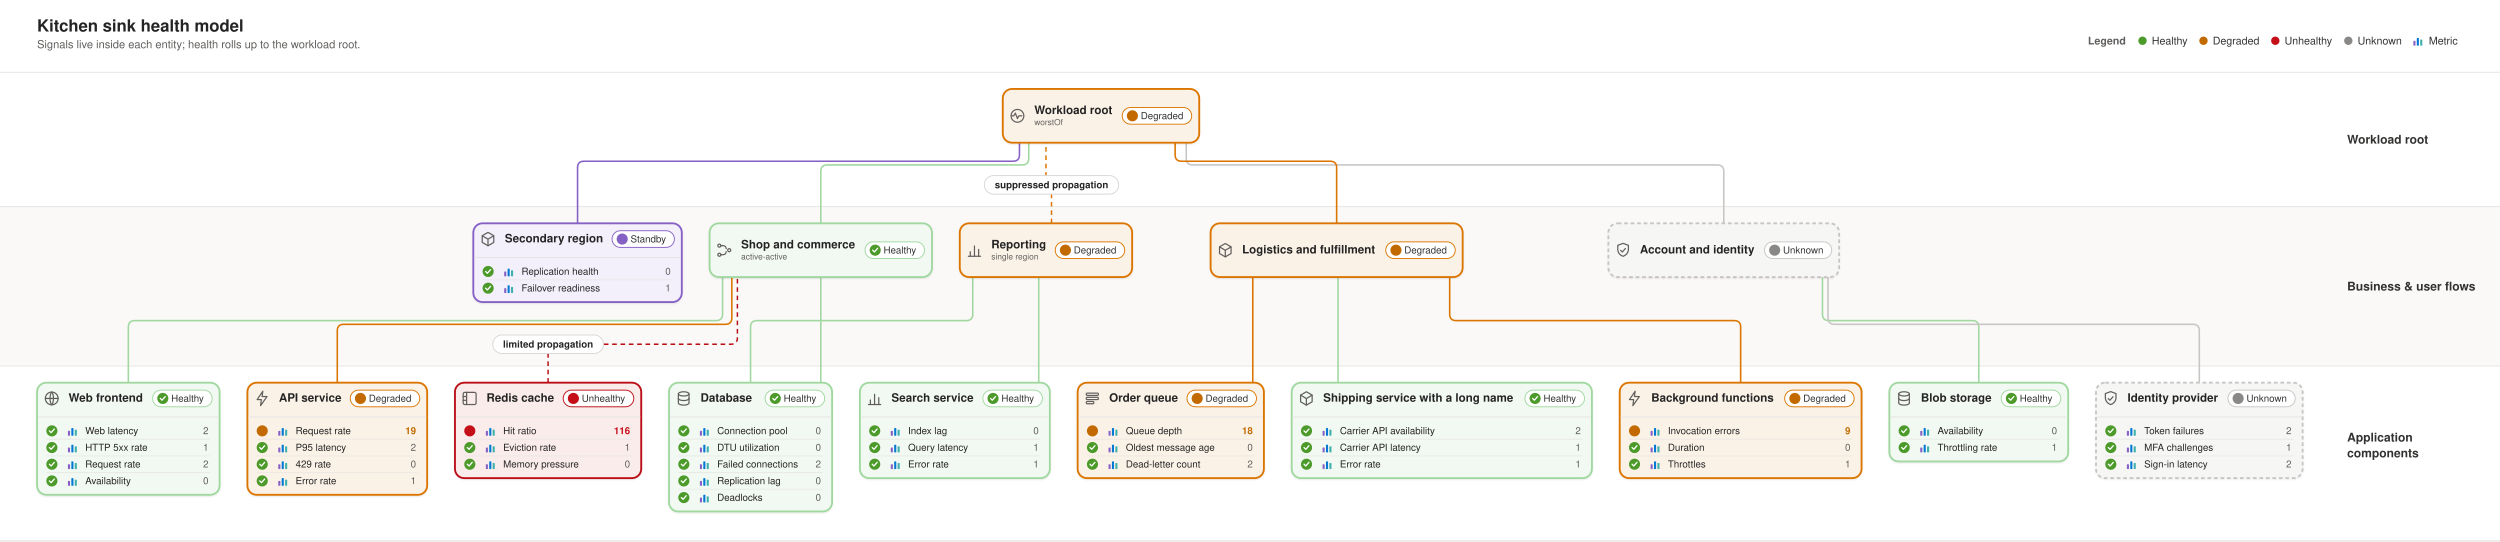
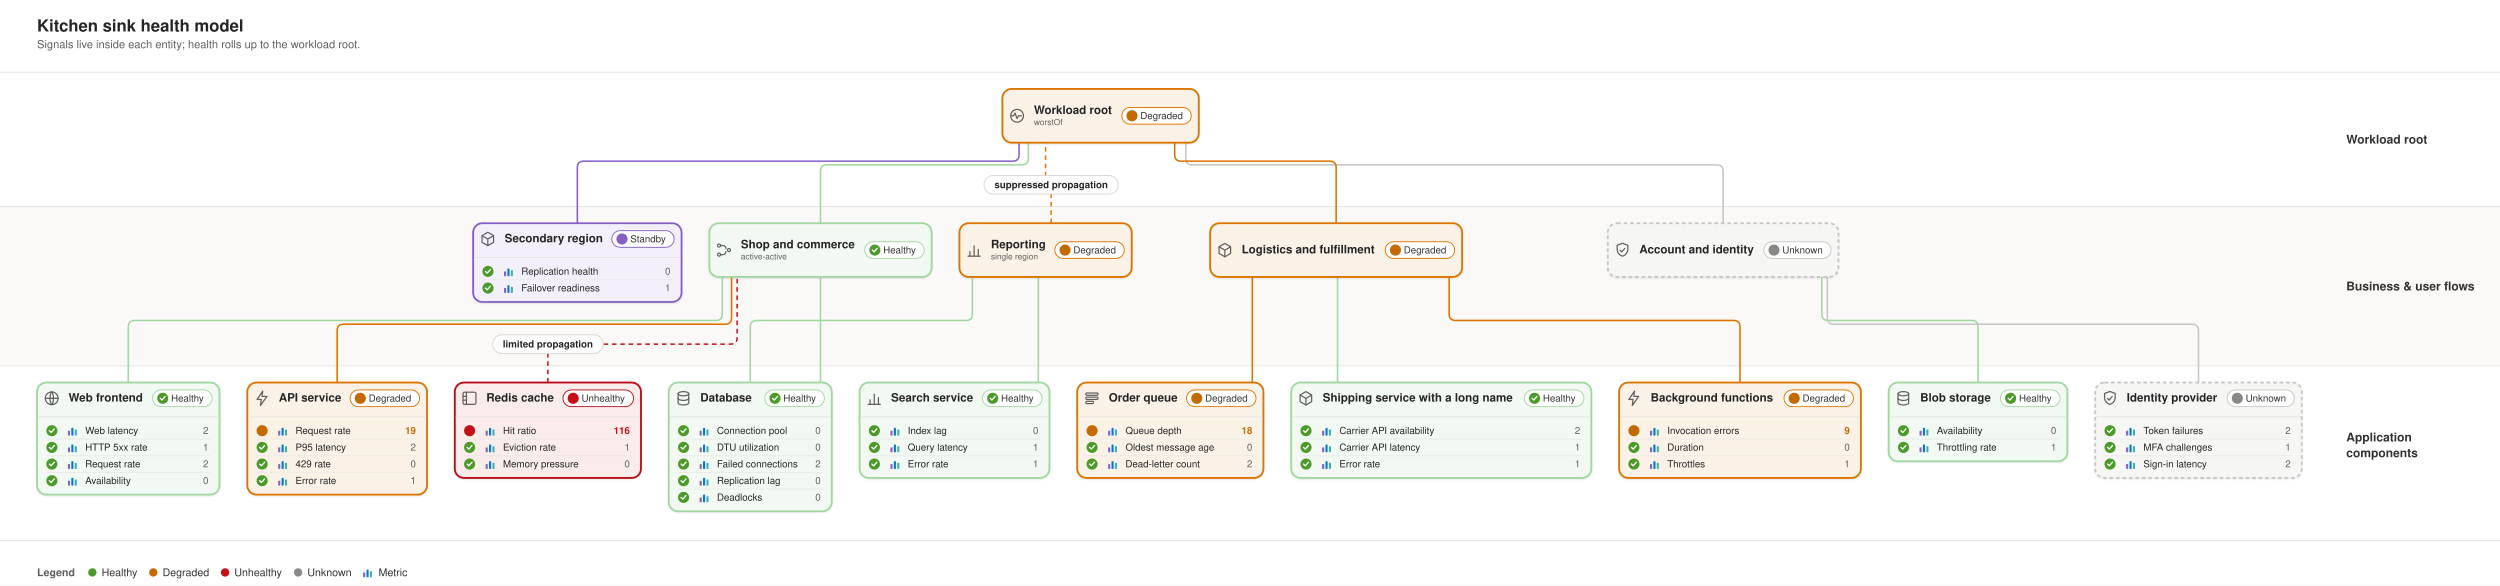
- <svg xmlns="http://www.w3.org/2000/svg" width="2698" height="584" viewBox="0 0 2698 584" font-family="Segoe UI, -apple-system, BlinkMacSystemFont, Helvetica, Arial, sans-serif">
+ <svg xmlns="http://www.w3.org/2000/svg" width="2699" height="632" viewBox="0 0 2699 632" font-family="Segoe UI, -apple-system, BlinkMacSystemFont, Helvetica, Arial, sans-serif">
  <defs>
    <filter id="cs" x="-20%" y="-20%" width="140%" height="140%">
      <feDropShadow dx="0" dy="1" stdDeviation="1.3" flood-color="#000" flood-opacity="0.1" />
    </filter>
  </defs>
-   <rect width="2698" height="584" fill="#ffffff" />
-   <rect x="0" y="78.0" width="2698" height="145.0" fill="#ffffff" />
-   <line x1="0" y1="78.0" x2="2698" y2="78.0" stroke="#e6e4e2" />
+   <rect width="2699" height="632" fill="#ffffff" />
+   <rect x="0" y="78.0" width="2699" height="145.0" fill="#ffffff" />
+   <line x1="0" y1="78.0" x2="2699" y2="78.0" stroke="#e6e4e2" />
  <text x="2533.0" y="155.0" font-size="13" font-weight="700" fill="#323130">Workload root</text>
-   <rect x="0" y="223.0" width="2698" height="172.0" fill="#faf9f8" />
-   <line x1="0" y1="223.0" x2="2698" y2="223.0" stroke="#e6e4e2" />
+   <rect x="0" y="223.0" width="2699" height="172.0" fill="#faf9f8" />
+   <line x1="0" y1="223.0" x2="2699" y2="223.0" stroke="#e6e4e2" />
  <text x="2533.0" y="313.5" font-size="13" font-weight="700" fill="#323130">Business &amp; user flows</text>
-   <rect x="0" y="395.0" width="2698" height="171.0" fill="#ffffff" />
-   <line x1="0" y1="395.0" x2="2698" y2="395.0" stroke="#e6e4e2" />
+   <rect x="0" y="395.0" width="2699" height="171.0" fill="#ffffff" />
+   <line x1="0" y1="395.0" x2="2699" y2="395.0" stroke="#e6e4e2" />
  <text x="2533.0" y="476.5" font-size="13" font-weight="700" fill="#323130">Application</text>
  <text x="2533.0" y="493.5" font-size="13" font-weight="700" fill="#323130">components</text>
-   <line x1="0" y1="583.5" x2="2698" y2="583.5" stroke="#e6e4e2" />
+   <line x1="0" y1="583.5" x2="2699" y2="583.5" stroke="#e6e4e2" />
  <text x="40" y="34" font-size="18" font-weight="700" fill="#242424">Kitchen sink health model</text>
  <text x="40" y="52" font-size="12" fill="#605e5c">Signals live inside each entity; health rolls up to the workload root.</text>
-   <text x="2294.2" y="48" font-size="11.5" font-weight="600" fill="#605e5c" text-anchor="end">Legend</text>
-   <circle cx="2312.2" cy="44" r="4.5" fill="#4c9a2a" />
-   <text x="2322.2" y="48" font-size="11.5" fill="#323130">Healthy</text>
-   <circle cx="2378.0" cy="44" r="4.5" fill="#c26a00" />
-   <text x="2388.0" y="48" font-size="11.5" fill="#323130">Degraded</text>
-   <circle cx="2455.5" cy="44" r="4.5" fill="#c50f18" />
-   <text x="2465.5" y="48" font-size="11.5" fill="#323130">Unhealthy</text>
-   <circle cx="2534.3" cy="44" r="4.5" fill="#8a8886" />
-   <text x="2544.3" y="48" font-size="11.5" fill="#323130">Unknown</text>
-   <g transform="translate(2603.2,37.0) scale(0.875)">
+   <text x="40.0" y="622.0" font-size="11.5" font-weight="600" fill="#605e5c">Legend</text>
+   <circle cx="99.7" cy="618.0" r="4.5" fill="#4c9a2a" />
+   <text x="109.7" y="622.0" font-size="11.5" fill="#323130">Healthy</text>
+   <circle cx="165.5" cy="618.0" r="4.5" fill="#c26a00" />
+   <text x="175.5" y="622.0" font-size="11.5" fill="#323130">Degraded</text>
+   <circle cx="243.0" cy="618.0" r="4.5" fill="#c50f18" />
+   <text x="253.0" y="622.0" font-size="11.5" fill="#323130">Unhealthy</text>
+   <circle cx="321.8" cy="618.0" r="4.5" fill="#8a8886" />
+   <text x="331.8" y="622.0" font-size="11.5" fill="#323130">Unknown</text>
+   <g transform="translate(390.7,611.0) scale(0.875)">
    <rect x="1.5" y="8" width="2.6" height="6" rx="0.6" fill="#8661c5" />
    <rect x="5.7" y="4.5" width="2.6" height="9.5" rx="0.6" fill="#0078D4" />
    <rect x="9.9" y="6.5" width="2.6" height="7.5" rx="0.6" fill="#3fb0ac" />
  </g>
-   <text x="2621.2" y="48" font-size="11.5" fill="#323130">Metric</text>
+   <text x="408.7" y="622.0" font-size="11.5" fill="#323130">Metric</text>
  <g transform="translate(40.0,0)">
    <g fill="none" stroke-linecap="butt" stroke-linejoin="round">
      <path d="M98.5 413.0 L98.5 353.0 Q98.5 346.0 105.5 346.0 L732.8 346.0 Q739.8 346.0 739.8 339.0 L739.8 299.0" stroke="#a0d8a0" stroke-width="1.7" />
      <path d="M845.8 413.0 L845.8 299.0" stroke="#a0d8a0" stroke-width="1.7" />
      <path d="M324.0 413.0 L324.0 357.0 Q324.0 350.0 331.0 350.0 L742.8 350.0 Q749.8 350.0 749.8 343.0 L749.8 299.0" stroke="#db7500" stroke-width="1.7" />
      <path d="M770.0 413.0 L770.0 353.0 Q770.0 346.0 777.0 346.0 L1002.8 346.0 Q1009.8 346.0 1009.8 339.0 L1009.8 299.0" stroke="#a0d8a0" stroke-width="1.7" />
      <path d="M1081.0 413.0 L1081.0 299.0" stroke="#a0d8a0" stroke-width="1.7" />
      <path d="M1404.0 413.0 L1404.0 299.0" stroke="#a0d8a0" stroke-width="1.7" />
      <path d="M1312.0 413.0 L1312.0 299.0" stroke="#db7500" stroke-width="1.7" />
      <path d="M1838.5 413.0 L1838.5 353.0 Q1838.5 346.0 1831.5 346.0 L1531.5 346.0 Q1524.5 346.0 1524.5 339.0 L1524.5 299.0" stroke="#db7500" stroke-width="1.7" />
      <path d="M2095.5 413.0 L2095.5 353.0 Q2095.5 346.0 2088.5 346.0 L1933.8 346.0 Q1926.8 346.0 1926.8 339.0 L1926.8 299.0" stroke="#a0d8a0" stroke-width="1.7" />
      <path d="M2333.5 413.0 L2333.5 357.0 Q2333.5 350.0 2326.5 350.0 L1939.8 350.0 Q1932.8 350.0 1932.8 343.0 L1932.8 299.0" stroke="#c8c6c4" stroke-width="1.7" />
      <path d="M845.8 241.0 L845.8 185.0 Q845.8 178.0 852.8 178.0 L1063.2 178.0 Q1070.2 178.0 1070.2 171.0 L1070.2 154.0" stroke="#a0d8a0" stroke-width="1.7" />
      <path d="M583.3 241.0 L583.3 181.0 Q583.3 174.0 590.3 174.0 L1053.2 174.0 Q1060.2 174.0 1060.2 167.0 L1060.2 154.0" stroke="#8661c5" stroke-width="1.7" />
      <path d="M1820.3 241.0 L1820.3 185.0 Q1820.3 178.0 1813.3 178.0 L1247.2 178.0 Q1240.2 178.0 1240.2 171.0 L1240.2 154.0" stroke="#c8c6c4" stroke-width="1.7" />
      <path d="M1402.5 241.0 L1402.5 181.0 Q1402.5 174.0 1395.5 174.0 L1235.2 174.0 Q1228.2 174.0 1228.2 167.0 L1228.2 154.0" stroke="#db7500" stroke-width="1.7" />
      <path d="M551.5 413.0 L551.5 378.5 Q551.5 371.5 558.5 371.5 L748.8 371.5 Q755.8 371.5 755.8 364.5 L755.8 299.0" stroke="#ba0d16" stroke-width="1.6" stroke-dasharray="5 4" />
      <path d="M1094.8 241.0 L1094.8 202.5 Q1094.8 199.5 1091.8 199.5 L1091.8 199.5 Q1088.8 199.5 1088.8 196.5 L1088.8 154.0" stroke="#db7500" stroke-width="1.6" stroke-dasharray="5 4" />
    </g>
    <g stroke="none">
      <rect x="491.8" y="361.5" width="119.4" height="20" rx="10" fill="#ffffff" stroke="#d8d6d4" stroke-width="1" />
      <text x="551.5" y="375.1" font-size="10.5" font-weight="600" fill="#242424" text-anchor="middle">limited propagation</text>
    </g>
    <g stroke="none">
      <rect x="1022.3" y="189.5" width="145.0" height="20" rx="10" fill="#ffffff" stroke="#d8d6d4" stroke-width="1" />
      <text x="1094.8" y="203.1" font-size="10.5" font-weight="600" fill="#242424" text-anchor="middle">suppressed propagation</text>
    </g>
    <g filter="url(#cs)">
      <rect x="0.0" y="413.0" width="197" height="121" rx="10" fill="#f2f8f2" stroke="#a0d8a0" stroke-width="2" />
    </g>
    <g transform="translate(6.0,420.16) scale(0.82)">
      <circle cx="12" cy="12" r="8.4" fill="none" stroke="#605e5c" stroke-width="1.6" stroke-linecap="round" stroke-linejoin="round" />
      <path d="M3.6 12h16.8M12 3.6c3 3 3 13.8 0 16.8M12 3.6c-3 3-3 13.8 0 16.8" fill="none" stroke="#605e5c" stroke-width="1.6" stroke-linecap="round" stroke-linejoin="round" />
    </g>
    <text x="34.0" y="433.5" font-size="12.5" font-weight="600" fill="#242424">Web frontend</text>
    <rect x="124.7" y="421.00" width="64.3" height="18" rx="9" fill="#ffffff" stroke="#a0d8a0" stroke-width="1" />
    <circle cx="135.7" cy="430.0" r="6" fill="#4c9a2a" />
    <path d="M133.0 430.0 l1.9 1.9 l3.4 -3.9" fill="none" stroke="#ffffff" stroke-width="1.4" stroke-linecap="round" stroke-linejoin="round" />
    <text x="144.7" y="433.57" font-size="10.5" fill="#323130">Healthy</text>
    <line x1="1.0" y1="450.0" x2="196.0" y2="450.0" stroke="#e6e4e2" />
    <circle cx="16.0" cy="465.0" r="6" fill="#4c9a2a" />
    <path d="M13.3 465.0 l1.9 1.9 l3.4 -3.9" fill="none" stroke="#ffffff" stroke-width="1.4" stroke-linecap="round" stroke-linejoin="round" />
    <g transform="translate(32.0,458.0) scale(0.875)">
      <rect x="1.5" y="8" width="2.6" height="6" rx="0.6" fill="#8661c5" />
      <rect x="5.7" y="4.5" width="2.6" height="9.5" rx="0.6" fill="#0078D4" />
      <rect x="9.9" y="6.5" width="2.6" height="7.5" rx="0.6" fill="#3fb0ac" />
    </g>
    <text x="52.0" y="468.5" font-size="10.5" fill="#242424">Web latency</text>
    <text x="185.0" y="468.5" font-size="10.5" font-weight="400" fill="#605e5c" text-anchor="end">2</text>
    <line x1="10.0" y1="474.0" x2="187.0" y2="474.0" stroke="#e6e4e2" stroke-opacity="0.7" />
    <circle cx="16.0" cy="483.0" r="6" fill="#4c9a2a" />
    <path d="M13.3 483.0 l1.9 1.9 l3.4 -3.9" fill="none" stroke="#ffffff" stroke-width="1.4" stroke-linecap="round" stroke-linejoin="round" />
    <g transform="translate(32.0,476.0) scale(0.875)">
      <rect x="1.5" y="8" width="2.6" height="6" rx="0.6" fill="#8661c5" />
      <rect x="5.7" y="4.5" width="2.6" height="9.5" rx="0.6" fill="#0078D4" />
      <rect x="9.9" y="6.5" width="2.6" height="7.5" rx="0.6" fill="#3fb0ac" />
    </g>
    <text x="52.0" y="486.5" font-size="10.5" fill="#242424">HTTP 5xx rate</text>
    <text x="185.0" y="486.5" font-size="10.5" font-weight="400" fill="#605e5c" text-anchor="end">1</text>
    <line x1="10.0" y1="492.0" x2="187.0" y2="492.0" stroke="#e6e4e2" stroke-opacity="0.7" />
    <circle cx="16.0" cy="501.0" r="6" fill="#4c9a2a" />
    <path d="M13.3 501.0 l1.9 1.9 l3.4 -3.9" fill="none" stroke="#ffffff" stroke-width="1.4" stroke-linecap="round" stroke-linejoin="round" />
    <g transform="translate(32.0,494.0) scale(0.875)">
      <rect x="1.5" y="8" width="2.6" height="6" rx="0.6" fill="#8661c5" />
      <rect x="5.7" y="4.5" width="2.6" height="9.5" rx="0.6" fill="#0078D4" />
      <rect x="9.9" y="6.5" width="2.6" height="7.5" rx="0.6" fill="#3fb0ac" />
    </g>
    <text x="52.0" y="504.5" font-size="10.5" fill="#242424">Request rate</text>
    <text x="185.0" y="504.5" font-size="10.5" font-weight="400" fill="#605e5c" text-anchor="end">2</text>
    <line x1="10.0" y1="510.0" x2="187.0" y2="510.0" stroke="#e6e4e2" stroke-opacity="0.7" />
    <circle cx="16.0" cy="519.0" r="6" fill="#4c9a2a" />
    <path d="M13.3 519.0 l1.9 1.9 l3.4 -3.9" fill="none" stroke="#ffffff" stroke-width="1.4" stroke-linecap="round" stroke-linejoin="round" />
    <g transform="translate(32.0,512.0) scale(0.875)">
      <rect x="1.5" y="8" width="2.6" height="6" rx="0.6" fill="#8661c5" />
      <rect x="5.7" y="4.5" width="2.6" height="9.5" rx="0.6" fill="#0078D4" />
      <rect x="9.9" y="6.5" width="2.6" height="7.5" rx="0.6" fill="#3fb0ac" />
    </g>
    <text x="52.0" y="522.5" font-size="10.5" fill="#242424">Availability</text>
    <text x="185.0" y="522.5" font-size="10.5" font-weight="400" fill="#605e5c" text-anchor="end">0</text>
    <g filter="url(#cs)">
      <rect x="227.0" y="413.0" width="194" height="121" rx="10" fill="#fbf2e7" stroke="#db7500" stroke-width="2" />
    </g>
    <g transform="translate(233.0,420.16) scale(0.82)">
      <path d="M13 2.5 5.5 13.5H11l-1 8 8.5-12H12z" fill="none" stroke="#605e5c" stroke-width="1.6" stroke-linecap="round" stroke-linejoin="round" />
    </g>
    <text x="261.0" y="433.5" font-size="12.5" font-weight="600" fill="#242424">API service</text>
    <rect x="338.0" y="421.00" width="75.0" height="18" rx="9" fill="#ffffff" stroke="#db7500" stroke-width="1" />
    <circle cx="349.0" cy="430.0" r="6" fill="#c26a00" />
    <text x="358.0" y="433.57" font-size="10.5" fill="#323130">Degraded</text>
    <line x1="228.0" y1="450.0" x2="420.0" y2="450.0" stroke="#e6e4e2" />
    <circle cx="243.0" cy="465.0" r="6" fill="#c26a00" />
    <g transform="translate(259.0,458.0) scale(0.875)">
      <rect x="1.5" y="8" width="2.6" height="6" rx="0.6" fill="#8661c5" />
      <rect x="5.7" y="4.5" width="2.6" height="9.5" rx="0.6" fill="#0078D4" />
      <rect x="9.9" y="6.5" width="2.6" height="7.5" rx="0.6" fill="#3fb0ac" />
    </g>
    <text x="279.0" y="468.5" font-size="10.5" fill="#242424">Request rate</text>
    <text x="409.0" y="468.5" font-size="10.5" font-weight="600" fill="#c26a00" text-anchor="end">19</text>
    <line x1="237.0" y1="474.0" x2="411.0" y2="474.0" stroke="#e6e4e2" stroke-opacity="0.7" />
    <circle cx="243.0" cy="483.0" r="6" fill="#4c9a2a" />
    <path d="M240.3 483.0 l1.9 1.9 l3.4 -3.9" fill="none" stroke="#ffffff" stroke-width="1.4" stroke-linecap="round" stroke-linejoin="round" />
    <g transform="translate(259.0,476.0) scale(0.875)">
      <rect x="1.5" y="8" width="2.6" height="6" rx="0.6" fill="#8661c5" />
      <rect x="5.7" y="4.5" width="2.6" height="9.5" rx="0.6" fill="#0078D4" />
      <rect x="9.9" y="6.5" width="2.6" height="7.5" rx="0.6" fill="#3fb0ac" />
    </g>
    <text x="279.0" y="486.5" font-size="10.5" fill="#242424">P95 latency</text>
    <text x="409.0" y="486.5" font-size="10.5" font-weight="400" fill="#605e5c" text-anchor="end">2</text>
    <line x1="237.0" y1="492.0" x2="411.0" y2="492.0" stroke="#e6e4e2" stroke-opacity="0.7" />
    <circle cx="243.0" cy="501.0" r="6" fill="#4c9a2a" />
    <path d="M240.3 501.0 l1.9 1.9 l3.4 -3.9" fill="none" stroke="#ffffff" stroke-width="1.4" stroke-linecap="round" stroke-linejoin="round" />
    <g transform="translate(259.0,494.0) scale(0.875)">
      <rect x="1.5" y="8" width="2.6" height="6" rx="0.6" fill="#8661c5" />
      <rect x="5.7" y="4.5" width="2.6" height="9.5" rx="0.6" fill="#0078D4" />
      <rect x="9.9" y="6.5" width="2.6" height="7.5" rx="0.6" fill="#3fb0ac" />
    </g>
    <text x="279.0" y="504.5" font-size="10.5" fill="#242424">429 rate</text>
    <text x="409.0" y="504.5" font-size="10.5" font-weight="400" fill="#605e5c" text-anchor="end">0</text>
    <line x1="237.0" y1="510.0" x2="411.0" y2="510.0" stroke="#e6e4e2" stroke-opacity="0.7" />
    <circle cx="243.0" cy="519.0" r="6" fill="#4c9a2a" />
    <path d="M240.3 519.0 l1.9 1.9 l3.4 -3.9" fill="none" stroke="#ffffff" stroke-width="1.4" stroke-linecap="round" stroke-linejoin="round" />
    <g transform="translate(259.0,512.0) scale(0.875)">
      <rect x="1.5" y="8" width="2.6" height="6" rx="0.6" fill="#8661c5" />
      <rect x="5.7" y="4.5" width="2.6" height="9.5" rx="0.6" fill="#0078D4" />
      <rect x="9.9" y="6.5" width="2.6" height="7.5" rx="0.6" fill="#3fb0ac" />
    </g>
    <text x="279.0" y="522.5" font-size="10.5" fill="#242424">Error rate</text>
    <text x="409.0" y="522.5" font-size="10.5" font-weight="400" fill="#605e5c" text-anchor="end">1</text>
    <g filter="url(#cs)">
      <rect x="682.0" y="413.0" width="176" height="139" rx="10" fill="#f2f8f2" stroke="#a0d8a0" stroke-width="2" />
    </g>
    <g transform="translate(688.0,420.16) scale(0.82)">
      <ellipse cx="12" cy="6" rx="7" ry="2.8" fill="none" stroke="#605e5c" stroke-width="1.6" stroke-linecap="round" stroke-linejoin="round" />
      <path d="M5 6v12c0 1.55 3.13 2.8 7 2.8s7-1.25 7-2.8V6" fill="none" stroke="#605e5c" stroke-width="1.6" stroke-linecap="round" stroke-linejoin="round" />
      <path d="M5 12c0 1.55 3.13 2.8 7 2.8s7-1.25 7-2.8" fill="none" stroke="#605e5c" stroke-width="1.6" stroke-linecap="round" stroke-linejoin="round" />
    </g>
    <text x="716.0" y="433.5" font-size="12.5" font-weight="600" fill="#242424">Database</text>
    <rect x="785.7" y="421.00" width="64.3" height="18" rx="9" fill="#ffffff" stroke="#a0d8a0" stroke-width="1" />
    <circle cx="796.7" cy="430.0" r="6" fill="#4c9a2a" />
    <path d="M794.0 430.0 l1.9 1.9 l3.4 -3.9" fill="none" stroke="#ffffff" stroke-width="1.4" stroke-linecap="round" stroke-linejoin="round" />
    <text x="805.7" y="433.57" font-size="10.5" fill="#323130">Healthy</text>
    <line x1="683.0" y1="450.0" x2="857.0" y2="450.0" stroke="#e6e4e2" />
    <circle cx="698.0" cy="465.0" r="6" fill="#4c9a2a" />
    <path d="M695.3 465.0 l1.9 1.9 l3.4 -3.9" fill="none" stroke="#ffffff" stroke-width="1.4" stroke-linecap="round" stroke-linejoin="round" />
    <g transform="translate(714.0,458.0) scale(0.875)">
      <rect x="1.5" y="8" width="2.6" height="6" rx="0.6" fill="#8661c5" />
      <rect x="5.7" y="4.5" width="2.6" height="9.5" rx="0.6" fill="#0078D4" />
      <rect x="9.9" y="6.5" width="2.6" height="7.5" rx="0.6" fill="#3fb0ac" />
    </g>
    <text x="734.0" y="468.5" font-size="10.5" fill="#242424">Connection pool</text>
    <text x="846.0" y="468.5" font-size="10.5" font-weight="400" fill="#605e5c" text-anchor="end">0</text>
    <line x1="692.0" y1="474.0" x2="848.0" y2="474.0" stroke="#e6e4e2" stroke-opacity="0.7" />
    <circle cx="698.0" cy="483.0" r="6" fill="#4c9a2a" />
    <path d="M695.3 483.0 l1.9 1.9 l3.4 -3.9" fill="none" stroke="#ffffff" stroke-width="1.4" stroke-linecap="round" stroke-linejoin="round" />
    <g transform="translate(714.0,476.0) scale(0.875)">
      <rect x="1.5" y="8" width="2.6" height="6" rx="0.6" fill="#8661c5" />
      <rect x="5.7" y="4.5" width="2.6" height="9.5" rx="0.6" fill="#0078D4" />
      <rect x="9.9" y="6.5" width="2.6" height="7.5" rx="0.6" fill="#3fb0ac" />
    </g>
    <text x="734.0" y="486.5" font-size="10.5" fill="#242424">DTU utilization</text>
    <text x="846.0" y="486.5" font-size="10.5" font-weight="400" fill="#605e5c" text-anchor="end">0</text>
    <line x1="692.0" y1="492.0" x2="848.0" y2="492.0" stroke="#e6e4e2" stroke-opacity="0.7" />
    <circle cx="698.0" cy="501.0" r="6" fill="#4c9a2a" />
    <path d="M695.3 501.0 l1.9 1.9 l3.4 -3.9" fill="none" stroke="#ffffff" stroke-width="1.4" stroke-linecap="round" stroke-linejoin="round" />
    <g transform="translate(714.0,494.0) scale(0.875)">
      <rect x="1.5" y="8" width="2.6" height="6" rx="0.6" fill="#8661c5" />
      <rect x="5.7" y="4.5" width="2.6" height="9.5" rx="0.6" fill="#0078D4" />
      <rect x="9.9" y="6.5" width="2.6" height="7.5" rx="0.6" fill="#3fb0ac" />
    </g>
    <text x="734.0" y="504.5" font-size="10.5" fill="#242424">Failed connections</text>
    <text x="846.0" y="504.5" font-size="10.5" font-weight="400" fill="#605e5c" text-anchor="end">2</text>
    <line x1="692.0" y1="510.0" x2="848.0" y2="510.0" stroke="#e6e4e2" stroke-opacity="0.7" />
    <circle cx="698.0" cy="519.0" r="6" fill="#4c9a2a" />
    <path d="M695.3 519.0 l1.9 1.9 l3.4 -3.9" fill="none" stroke="#ffffff" stroke-width="1.4" stroke-linecap="round" stroke-linejoin="round" />
    <g transform="translate(714.0,512.0) scale(0.875)">
      <rect x="1.5" y="8" width="2.6" height="6" rx="0.6" fill="#8661c5" />
      <rect x="5.7" y="4.5" width="2.6" height="9.5" rx="0.6" fill="#0078D4" />
      <rect x="9.9" y="6.5" width="2.6" height="7.5" rx="0.6" fill="#3fb0ac" />
    </g>
    <text x="734.0" y="522.5" font-size="10.5" fill="#242424">Replication lag</text>
    <text x="846.0" y="522.5" font-size="10.5" font-weight="400" fill="#605e5c" text-anchor="end">0</text>
    <line x1="692.0" y1="528.0" x2="848.0" y2="528.0" stroke="#e6e4e2" stroke-opacity="0.7" />
    <circle cx="698.0" cy="537.0" r="6" fill="#4c9a2a" />
    <path d="M695.3 537.0 l1.9 1.9 l3.4 -3.9" fill="none" stroke="#ffffff" stroke-width="1.4" stroke-linecap="round" stroke-linejoin="round" />
    <g transform="translate(714.0,530.0) scale(0.875)">
      <rect x="1.5" y="8" width="2.6" height="6" rx="0.6" fill="#8661c5" />
      <rect x="5.7" y="4.5" width="2.6" height="9.5" rx="0.6" fill="#0078D4" />
      <rect x="9.9" y="6.5" width="2.6" height="7.5" rx="0.6" fill="#3fb0ac" />
    </g>
    <text x="734.0" y="540.5" font-size="10.5" fill="#242424">Deadlocks</text>
    <text x="846.0" y="540.5" font-size="10.5" font-weight="400" fill="#605e5c" text-anchor="end">0</text>
    <g filter="url(#cs)">
      <rect x="451.0" y="413.0" width="201" height="103" rx="10" fill="#faeceb" stroke="#ba0d16" stroke-width="2" />
    </g>
    <g transform="translate(457.0,420.16) scale(0.82)">
      <rect x="3.5" y="4" width="17" height="16" rx="2" fill="none" stroke="#605e5c" stroke-width="1.6" stroke-linecap="round" stroke-linejoin="round" />
      <path d="M8 4v16M3.5 9.5h4M3.5 14.5h4" fill="none" stroke="#605e5c" stroke-width="1.6" stroke-linecap="round" stroke-linejoin="round" />
    </g>
    <text x="485.0" y="433.5" font-size="12.5" font-weight="600" fill="#242424">Redis cache</text>
    <rect x="567.8" y="421.00" width="76.2" height="18" rx="9" fill="#ffffff" stroke="#ba0d16" stroke-width="1" />
    <circle cx="578.8" cy="430.0" r="6" fill="#c50f18" />
    <text x="587.8" y="433.57" font-size="10.5" fill="#323130">Unhealthy</text>
    <line x1="452.0" y1="450.0" x2="651.0" y2="450.0" stroke="#e6e4e2" />
    <circle cx="467.0" cy="465.0" r="6" fill="#c50f18" />
    <g transform="translate(483.0,458.0) scale(0.875)">
      <rect x="1.5" y="8" width="2.6" height="6" rx="0.6" fill="#8661c5" />
      <rect x="5.7" y="4.5" width="2.6" height="9.5" rx="0.6" fill="#0078D4" />
      <rect x="9.9" y="6.5" width="2.6" height="7.5" rx="0.6" fill="#3fb0ac" />
    </g>
    <text x="503.0" y="468.5" font-size="10.5" fill="#242424">Hit ratio</text>
    <text x="640.0" y="468.5" font-size="10.5" font-weight="600" fill="#c50f18" text-anchor="end">116</text>
    <line x1="461.0" y1="474.0" x2="642.0" y2="474.0" stroke="#e6e4e2" stroke-opacity="0.7" />
    <circle cx="467.0" cy="483.0" r="6" fill="#4c9a2a" />
    <path d="M464.3 483.0 l1.9 1.9 l3.4 -3.9" fill="none" stroke="#ffffff" stroke-width="1.4" stroke-linecap="round" stroke-linejoin="round" />
    <g transform="translate(483.0,476.0) scale(0.875)">
      <rect x="1.5" y="8" width="2.6" height="6" rx="0.6" fill="#8661c5" />
      <rect x="5.7" y="4.5" width="2.6" height="9.5" rx="0.6" fill="#0078D4" />
      <rect x="9.9" y="6.5" width="2.6" height="7.5" rx="0.6" fill="#3fb0ac" />
    </g>
    <text x="503.0" y="486.5" font-size="10.5" fill="#242424">Eviction rate</text>
    <text x="640.0" y="486.5" font-size="10.5" font-weight="400" fill="#605e5c" text-anchor="end">1</text>
    <line x1="461.0" y1="492.0" x2="642.0" y2="492.0" stroke="#e6e4e2" stroke-opacity="0.7" />
    <circle cx="467.0" cy="501.0" r="6" fill="#4c9a2a" />
    <path d="M464.3 501.0 l1.9 1.9 l3.4 -3.9" fill="none" stroke="#ffffff" stroke-width="1.4" stroke-linecap="round" stroke-linejoin="round" />
    <g transform="translate(483.0,494.0) scale(0.875)">
      <rect x="1.5" y="8" width="2.6" height="6" rx="0.6" fill="#8661c5" />
      <rect x="5.7" y="4.5" width="2.6" height="9.5" rx="0.6" fill="#0078D4" />
      <rect x="9.9" y="6.5" width="2.6" height="7.5" rx="0.6" fill="#3fb0ac" />
    </g>
    <text x="503.0" y="504.5" font-size="10.5" fill="#242424">Memory pressure</text>
    <text x="640.0" y="504.5" font-size="10.5" font-weight="400" fill="#605e5c" text-anchor="end">0</text>
    <g filter="url(#cs)">
      <rect x="1123.0" y="413.0" width="201" height="103" rx="10" fill="#fbf2e7" stroke="#db7500" stroke-width="2" />
    </g>
    <g transform="translate(1129.0,420.16) scale(0.82)">
      <rect x="4" y="5" width="16" height="3" rx="1" fill="none" stroke="#605e5c" stroke-width="1.6" stroke-linecap="round" stroke-linejoin="round" />
      <rect x="4" y="10.5" width="16" height="3" rx="1" fill="none" stroke="#605e5c" stroke-width="1.6" stroke-linecap="round" stroke-linejoin="round" />
      <rect x="4" y="16" width="10" height="3" rx="1" fill="none" stroke="#605e5c" stroke-width="1.6" stroke-linecap="round" stroke-linejoin="round" />
    </g>
    <text x="1157.0" y="433.5" font-size="12.5" font-weight="600" fill="#242424">Order queue</text>
    <rect x="1241.0" y="421.00" width="75.0" height="18" rx="9" fill="#ffffff" stroke="#db7500" stroke-width="1" />
    <circle cx="1252.0" cy="430.0" r="6" fill="#c26a00" />
    <text x="1261.0" y="433.57" font-size="10.5" fill="#323130">Degraded</text>
    <line x1="1124.0" y1="450.0" x2="1323.0" y2="450.0" stroke="#e6e4e2" />
    <circle cx="1139.0" cy="465.0" r="6" fill="#c26a00" />
    <g transform="translate(1155.0,458.0) scale(0.875)">
      <rect x="1.5" y="8" width="2.6" height="6" rx="0.6" fill="#8661c5" />
      <rect x="5.7" y="4.5" width="2.6" height="9.5" rx="0.6" fill="#0078D4" />
      <rect x="9.9" y="6.5" width="2.6" height="7.5" rx="0.6" fill="#3fb0ac" />
    </g>
    <text x="1175.0" y="468.5" font-size="10.5" fill="#242424">Queue depth</text>
    <text x="1312.0" y="468.5" font-size="10.5" font-weight="600" fill="#c26a00" text-anchor="end">18</text>
    <line x1="1133.0" y1="474.0" x2="1314.0" y2="474.0" stroke="#e6e4e2" stroke-opacity="0.7" />
    <circle cx="1139.0" cy="483.0" r="6" fill="#4c9a2a" />
    <path d="M1136.3 483.0 l1.9 1.9 l3.4 -3.9" fill="none" stroke="#ffffff" stroke-width="1.4" stroke-linecap="round" stroke-linejoin="round" />
    <g transform="translate(1155.0,476.0) scale(0.875)">
      <rect x="1.5" y="8" width="2.6" height="6" rx="0.6" fill="#8661c5" />
      <rect x="5.7" y="4.5" width="2.6" height="9.5" rx="0.6" fill="#0078D4" />
      <rect x="9.9" y="6.5" width="2.6" height="7.5" rx="0.6" fill="#3fb0ac" />
    </g>
    <text x="1175.0" y="486.5" font-size="10.5" fill="#242424">Oldest message age</text>
    <text x="1312.0" y="486.5" font-size="10.5" font-weight="400" fill="#605e5c" text-anchor="end">0</text>
    <line x1="1133.0" y1="492.0" x2="1314.0" y2="492.0" stroke="#e6e4e2" stroke-opacity="0.7" />
    <circle cx="1139.0" cy="501.0" r="6" fill="#4c9a2a" />
    <path d="M1136.3 501.0 l1.9 1.9 l3.4 -3.9" fill="none" stroke="#ffffff" stroke-width="1.4" stroke-linecap="round" stroke-linejoin="round" />
    <g transform="translate(1155.0,494.0) scale(0.875)">
      <rect x="1.5" y="8" width="2.6" height="6" rx="0.6" fill="#8661c5" />
      <rect x="5.7" y="4.5" width="2.6" height="9.5" rx="0.6" fill="#0078D4" />
      <rect x="9.9" y="6.5" width="2.6" height="7.5" rx="0.6" fill="#3fb0ac" />
    </g>
    <text x="1175.0" y="504.5" font-size="10.5" fill="#242424">Dead-letter count</text>
    <text x="1312.0" y="504.5" font-size="10.5" font-weight="400" fill="#605e5c" text-anchor="end">2</text>
    <g filter="url(#cs)">
      <rect x="1999.0" y="413.0" width="193" height="85" rx="10" fill="#f2f8f2" stroke="#a0d8a0" stroke-width="2" />
    </g>
    <g transform="translate(2005.0,420.16) scale(0.82)">
      <ellipse cx="12" cy="6" rx="7" ry="2.8" fill="none" stroke="#605e5c" stroke-width="1.6" stroke-linecap="round" stroke-linejoin="round" />
      <path d="M5 6v12c0 1.55 3.13 2.8 7 2.8s7-1.25 7-2.8V6" fill="none" stroke="#605e5c" stroke-width="1.6" stroke-linecap="round" stroke-linejoin="round" />
      <path d="M5 12c0 1.55 3.13 2.8 7 2.8s7-1.25 7-2.8" fill="none" stroke="#605e5c" stroke-width="1.6" stroke-linecap="round" stroke-linejoin="round" />
    </g>
    <text x="2033.0" y="433.5" font-size="12.5" font-weight="600" fill="#242424">Blob storage</text>
    <rect x="2119.7" y="421.00" width="64.3" height="18" rx="9" fill="#ffffff" stroke="#a0d8a0" stroke-width="1" />
    <circle cx="2130.7" cy="430.0" r="6" fill="#4c9a2a" />
    <path d="M2128.0 430.0 l1.9 1.9 l3.4 -3.9" fill="none" stroke="#ffffff" stroke-width="1.4" stroke-linecap="round" stroke-linejoin="round" />
    <text x="2139.7" y="433.57" font-size="10.5" fill="#323130">Healthy</text>
    <line x1="2000.0" y1="450.0" x2="2191.0" y2="450.0" stroke="#e6e4e2" />
    <circle cx="2015.0" cy="465.0" r="6" fill="#4c9a2a" />
    <path d="M2012.3 465.0 l1.9 1.9 l3.4 -3.9" fill="none" stroke="#ffffff" stroke-width="1.4" stroke-linecap="round" stroke-linejoin="round" />
    <g transform="translate(2031.0,458.0) scale(0.875)">
      <rect x="1.5" y="8" width="2.6" height="6" rx="0.6" fill="#8661c5" />
      <rect x="5.7" y="4.5" width="2.6" height="9.5" rx="0.6" fill="#0078D4" />
      <rect x="9.9" y="6.5" width="2.6" height="7.5" rx="0.6" fill="#3fb0ac" />
    </g>
    <text x="2051.0" y="468.5" font-size="10.5" fill="#242424">Availability</text>
    <text x="2180.0" y="468.5" font-size="10.5" font-weight="400" fill="#605e5c" text-anchor="end">0</text>
    <line x1="2009.0" y1="474.0" x2="2182.0" y2="474.0" stroke="#e6e4e2" stroke-opacity="0.7" />
    <circle cx="2015.0" cy="483.0" r="6" fill="#4c9a2a" />
    <path d="M2012.3 483.0 l1.9 1.9 l3.4 -3.9" fill="none" stroke="#ffffff" stroke-width="1.4" stroke-linecap="round" stroke-linejoin="round" />
    <g transform="translate(2031.0,476.0) scale(0.875)">
      <rect x="1.5" y="8" width="2.6" height="6" rx="0.6" fill="#8661c5" />
      <rect x="5.7" y="4.5" width="2.6" height="9.5" rx="0.6" fill="#0078D4" />
      <rect x="9.9" y="6.5" width="2.6" height="7.5" rx="0.6" fill="#3fb0ac" />
    </g>
    <text x="2051.0" y="486.5" font-size="10.5" fill="#242424">Throttling rate</text>
    <text x="2180.0" y="486.5" font-size="10.5" font-weight="400" fill="#605e5c" text-anchor="end">1</text>
    <g filter="url(#cs)">
      <rect x="2222.0" y="413.0" width="223" height="103" rx="10" fill="#f6f6f5" stroke="#c8c6c4" stroke-width="2" stroke-dasharray="4 3" />
    </g>
    <g transform="translate(2228.0,420.16) scale(0.82)">
      <path d="M12 3l7 2.6v5.2c0 4.6-3 7.9-7 9.2-4-1.3-7-4.6-7-9.2V5.6z" fill="none" stroke="#605e5c" stroke-width="1.6" stroke-linecap="round" stroke-linejoin="round" />
      <path d="M8.8 12.2l2.2 2.2 4-4.6" fill="none" stroke="#605e5c" stroke-width="1.6" stroke-linecap="round" stroke-linejoin="round" />
    </g>
    <text x="2256.0" y="433.5" font-size="12.5" font-weight="600" fill="#242424">Identity provider</text>
    <rect x="2364.4" y="421.00" width="72.6" height="18" rx="9" fill="#ffffff" stroke="#c8c6c4" stroke-width="1" />
    <circle cx="2375.4" cy="430.0" r="6" fill="#8a8886" />
    <text x="2384.4" y="433.57" font-size="10.5" fill="#323130">Unknown</text>
    <line x1="2223.0" y1="450.0" x2="2444.0" y2="450.0" stroke="#e6e4e2" />
    <circle cx="2238.0" cy="465.0" r="6" fill="#4c9a2a" />
    <path d="M2235.3 465.0 l1.9 1.9 l3.4 -3.9" fill="none" stroke="#ffffff" stroke-width="1.4" stroke-linecap="round" stroke-linejoin="round" />
    <g transform="translate(2254.0,458.0) scale(0.875)">
      <rect x="1.5" y="8" width="2.6" height="6" rx="0.6" fill="#8661c5" />
      <rect x="5.7" y="4.5" width="2.6" height="9.5" rx="0.6" fill="#0078D4" />
      <rect x="9.9" y="6.5" width="2.6" height="7.5" rx="0.6" fill="#3fb0ac" />
    </g>
    <text x="2274.0" y="468.5" font-size="10.5" fill="#242424">Token failures</text>
    <text x="2433.0" y="468.5" font-size="10.5" font-weight="400" fill="#605e5c" text-anchor="end">2</text>
    <line x1="2232.0" y1="474.0" x2="2435.0" y2="474.0" stroke="#e6e4e2" stroke-opacity="0.7" />
    <circle cx="2238.0" cy="483.0" r="6" fill="#4c9a2a" />
    <path d="M2235.3 483.0 l1.9 1.9 l3.4 -3.9" fill="none" stroke="#ffffff" stroke-width="1.4" stroke-linecap="round" stroke-linejoin="round" />
    <g transform="translate(2254.0,476.0) scale(0.875)">
      <rect x="1.5" y="8" width="2.6" height="6" rx="0.6" fill="#8661c5" />
      <rect x="5.7" y="4.5" width="2.6" height="9.5" rx="0.6" fill="#0078D4" />
      <rect x="9.9" y="6.5" width="2.6" height="7.5" rx="0.6" fill="#3fb0ac" />
    </g>
    <text x="2274.0" y="486.5" font-size="10.5" fill="#242424">MFA challenges</text>
    <text x="2433.0" y="486.5" font-size="10.5" font-weight="400" fill="#605e5c" text-anchor="end">1</text>
    <line x1="2232.0" y1="492.0" x2="2435.0" y2="492.0" stroke="#e6e4e2" stroke-opacity="0.7" />
    <circle cx="2238.0" cy="501.0" r="6" fill="#4c9a2a" />
    <path d="M2235.3 501.0 l1.9 1.9 l3.4 -3.9" fill="none" stroke="#ffffff" stroke-width="1.4" stroke-linecap="round" stroke-linejoin="round" />
    <g transform="translate(2254.0,494.0) scale(0.875)">
      <rect x="1.5" y="8" width="2.6" height="6" rx="0.6" fill="#8661c5" />
      <rect x="5.7" y="4.5" width="2.6" height="9.5" rx="0.6" fill="#0078D4" />
      <rect x="9.9" y="6.5" width="2.6" height="7.5" rx="0.6" fill="#3fb0ac" />
    </g>
    <text x="2274.0" y="504.5" font-size="10.5" fill="#242424">Sign-in latency</text>
    <text x="2433.0" y="504.5" font-size="10.5" font-weight="400" fill="#605e5c" text-anchor="end">2</text>
    <g filter="url(#cs)">
      <rect x="888.0" y="413.0" width="205" height="103" rx="10" fill="#f2f8f2" stroke="#a0d8a0" stroke-width="2" />
    </g>
    <g transform="translate(894.0,420.16) scale(0.82)">
      <path d="M4 20h16" fill="none" stroke="#605e5c" stroke-width="1.6" stroke-linecap="round" stroke-linejoin="round" />
      <path d="M6.5 20v-6M12 20V6.5M17.5 20v-9" fill="none" stroke="#605e5c" stroke-width="1.6" stroke-linecap="round" stroke-linejoin="round" />
    </g>
    <text x="922.0" y="433.5" font-size="12.5" font-weight="600" fill="#242424">Search service</text>
    <rect x="1020.7" y="421.00" width="64.3" height="18" rx="9" fill="#ffffff" stroke="#a0d8a0" stroke-width="1" />
    <circle cx="1031.7" cy="430.0" r="6" fill="#4c9a2a" />
    <path d="M1029.0 430.0 l1.9 1.9 l3.4 -3.9" fill="none" stroke="#ffffff" stroke-width="1.4" stroke-linecap="round" stroke-linejoin="round" />
    <text x="1040.7" y="433.57" font-size="10.5" fill="#323130">Healthy</text>
    <line x1="889.0" y1="450.0" x2="1092.0" y2="450.0" stroke="#e6e4e2" />
    <circle cx="904.0" cy="465.0" r="6" fill="#4c9a2a" />
    <path d="M901.3 465.0 l1.9 1.9 l3.4 -3.9" fill="none" stroke="#ffffff" stroke-width="1.4" stroke-linecap="round" stroke-linejoin="round" />
    <g transform="translate(920.0,458.0) scale(0.875)">
      <rect x="1.5" y="8" width="2.6" height="6" rx="0.6" fill="#8661c5" />
      <rect x="5.7" y="4.5" width="2.6" height="9.5" rx="0.6" fill="#0078D4" />
      <rect x="9.9" y="6.5" width="2.6" height="7.5" rx="0.6" fill="#3fb0ac" />
    </g>
    <text x="940.0" y="468.5" font-size="10.5" fill="#242424">Index lag</text>
    <text x="1081.0" y="468.5" font-size="10.5" font-weight="400" fill="#605e5c" text-anchor="end">0</text>
    <line x1="898.0" y1="474.0" x2="1083.0" y2="474.0" stroke="#e6e4e2" stroke-opacity="0.7" />
    <circle cx="904.0" cy="483.0" r="6" fill="#4c9a2a" />
    <path d="M901.3 483.0 l1.9 1.9 l3.4 -3.9" fill="none" stroke="#ffffff" stroke-width="1.4" stroke-linecap="round" stroke-linejoin="round" />
    <g transform="translate(920.0,476.0) scale(0.875)">
      <rect x="1.5" y="8" width="2.6" height="6" rx="0.6" fill="#8661c5" />
      <rect x="5.7" y="4.5" width="2.6" height="9.5" rx="0.6" fill="#0078D4" />
      <rect x="9.9" y="6.5" width="2.6" height="7.5" rx="0.6" fill="#3fb0ac" />
    </g>
    <text x="940.0" y="486.5" font-size="10.5" fill="#242424">Query latency</text>
    <text x="1081.0" y="486.5" font-size="10.5" font-weight="400" fill="#605e5c" text-anchor="end">1</text>
    <line x1="898.0" y1="492.0" x2="1083.0" y2="492.0" stroke="#e6e4e2" stroke-opacity="0.7" />
    <circle cx="904.0" cy="501.0" r="6" fill="#4c9a2a" />
    <path d="M901.3 501.0 l1.9 1.9 l3.4 -3.9" fill="none" stroke="#ffffff" stroke-width="1.4" stroke-linecap="round" stroke-linejoin="round" />
    <g transform="translate(920.0,494.0) scale(0.875)">
      <rect x="1.5" y="8" width="2.6" height="6" rx="0.6" fill="#8661c5" />
      <rect x="5.7" y="4.5" width="2.6" height="9.5" rx="0.6" fill="#0078D4" />
      <rect x="9.9" y="6.5" width="2.6" height="7.5" rx="0.6" fill="#3fb0ac" />
    </g>
    <text x="940.0" y="504.5" font-size="10.5" fill="#242424">Error rate</text>
    <text x="1081.0" y="504.5" font-size="10.5" font-weight="400" fill="#605e5c" text-anchor="end">1</text>
    <g filter="url(#cs)">
      <rect x="1354.0" y="413.0" width="324" height="103" rx="10" fill="#f2f8f2" stroke="#a0d8a0" stroke-width="2" />
    </g>
    <g transform="translate(1360.0,420.16) scale(0.82)">
      <path d="M12 3.2l7.6 4.4v8.8L12 20.8l-7.6-4.4V7.6z" fill="none" stroke="#605e5c" stroke-width="1.6" stroke-linecap="round" stroke-linejoin="round" />
      <path d="M4.6 7.8l7.4 4.3 7.4-4.3M12 12.1v8.6" fill="none" stroke="#605e5c" stroke-width="1.6" stroke-linecap="round" stroke-linejoin="round" />
    </g>
    <text x="1388.0" y="433.5" font-size="12.5" font-weight="600" fill="#242424">Shipping service with a long name</text>
    <rect x="1605.7" y="421.00" width="64.3" height="18" rx="9" fill="#ffffff" stroke="#a0d8a0" stroke-width="1" />
    <circle cx="1616.7" cy="430.0" r="6" fill="#4c9a2a" />
    <path d="M1614.0 430.0 l1.9 1.9 l3.4 -3.9" fill="none" stroke="#ffffff" stroke-width="1.4" stroke-linecap="round" stroke-linejoin="round" />
    <text x="1625.7" y="433.57" font-size="10.5" fill="#323130">Healthy</text>
    <line x1="1355.0" y1="450.0" x2="1677.0" y2="450.0" stroke="#e6e4e2" />
    <circle cx="1370.0" cy="465.0" r="6" fill="#4c9a2a" />
    <path d="M1367.3 465.0 l1.9 1.9 l3.4 -3.9" fill="none" stroke="#ffffff" stroke-width="1.4" stroke-linecap="round" stroke-linejoin="round" />
    <g transform="translate(1386.0,458.0) scale(0.875)">
      <rect x="1.5" y="8" width="2.6" height="6" rx="0.6" fill="#8661c5" />
      <rect x="5.7" y="4.5" width="2.6" height="9.5" rx="0.6" fill="#0078D4" />
      <rect x="9.9" y="6.5" width="2.6" height="7.5" rx="0.6" fill="#3fb0ac" />
    </g>
    <text x="1406.0" y="468.5" font-size="10.5" fill="#242424">Carrier API availability</text>
    <text x="1666.0" y="468.5" font-size="10.5" font-weight="400" fill="#605e5c" text-anchor="end">2</text>
    <line x1="1364.0" y1="474.0" x2="1668.0" y2="474.0" stroke="#e6e4e2" stroke-opacity="0.7" />
    <circle cx="1370.0" cy="483.0" r="6" fill="#4c9a2a" />
    <path d="M1367.3 483.0 l1.9 1.9 l3.4 -3.9" fill="none" stroke="#ffffff" stroke-width="1.4" stroke-linecap="round" stroke-linejoin="round" />
    <g transform="translate(1386.0,476.0) scale(0.875)">
      <rect x="1.5" y="8" width="2.6" height="6" rx="0.6" fill="#8661c5" />
      <rect x="5.7" y="4.5" width="2.6" height="9.5" rx="0.6" fill="#0078D4" />
      <rect x="9.9" y="6.5" width="2.6" height="7.5" rx="0.6" fill="#3fb0ac" />
    </g>
    <text x="1406.0" y="486.5" font-size="10.5" fill="#242424">Carrier API latency</text>
    <text x="1666.0" y="486.5" font-size="10.5" font-weight="400" fill="#605e5c" text-anchor="end">1</text>
    <line x1="1364.0" y1="492.0" x2="1668.0" y2="492.0" stroke="#e6e4e2" stroke-opacity="0.7" />
    <circle cx="1370.0" cy="501.0" r="6" fill="#4c9a2a" />
    <path d="M1367.3 501.0 l1.9 1.9 l3.4 -3.9" fill="none" stroke="#ffffff" stroke-width="1.4" stroke-linecap="round" stroke-linejoin="round" />
    <g transform="translate(1386.0,494.0) scale(0.875)">
      <rect x="1.5" y="8" width="2.6" height="6" rx="0.6" fill="#8661c5" />
      <rect x="5.7" y="4.5" width="2.6" height="9.5" rx="0.6" fill="#0078D4" />
      <rect x="9.9" y="6.5" width="2.6" height="7.5" rx="0.6" fill="#3fb0ac" />
    </g>
    <text x="1406.0" y="504.5" font-size="10.5" fill="#242424">Error rate</text>
    <text x="1666.0" y="504.5" font-size="10.5" font-weight="400" fill="#605e5c" text-anchor="end">1</text>
    <g filter="url(#cs)">
      <rect x="1708.0" y="413.0" width="261" height="103" rx="10" fill="#fbf2e7" stroke="#db7500" stroke-width="2" />
    </g>
    <g transform="translate(1714.0,420.16) scale(0.82)">
      <path d="M13 2.5 5.5 13.5H11l-1 8 8.5-12H12z" fill="none" stroke="#605e5c" stroke-width="1.6" stroke-linecap="round" stroke-linejoin="round" />
    </g>
    <text x="1742.0" y="433.5" font-size="12.5" font-weight="600" fill="#242424">Background functions</text>
    <rect x="1886.0" y="421.00" width="75.0" height="18" rx="9" fill="#ffffff" stroke="#db7500" stroke-width="1" />
    <circle cx="1897.0" cy="430.0" r="6" fill="#c26a00" />
    <text x="1906.0" y="433.57" font-size="10.5" fill="#323130">Degraded</text>
    <line x1="1709.0" y1="450.0" x2="1968.0" y2="450.0" stroke="#e6e4e2" />
    <circle cx="1724.0" cy="465.0" r="6" fill="#c26a00" />
    <g transform="translate(1740.0,458.0) scale(0.875)">
      <rect x="1.5" y="8" width="2.6" height="6" rx="0.6" fill="#8661c5" />
      <rect x="5.7" y="4.5" width="2.6" height="9.5" rx="0.6" fill="#0078D4" />
      <rect x="9.9" y="6.5" width="2.6" height="7.5" rx="0.6" fill="#3fb0ac" />
    </g>
    <text x="1760.0" y="468.5" font-size="10.5" fill="#242424">Invocation errors</text>
    <text x="1957.0" y="468.5" font-size="10.5" font-weight="600" fill="#c26a00" text-anchor="end">9</text>
    <line x1="1718.0" y1="474.0" x2="1959.0" y2="474.0" stroke="#e6e4e2" stroke-opacity="0.7" />
    <circle cx="1724.0" cy="483.0" r="6" fill="#4c9a2a" />
    <path d="M1721.3 483.0 l1.9 1.9 l3.4 -3.9" fill="none" stroke="#ffffff" stroke-width="1.4" stroke-linecap="round" stroke-linejoin="round" />
    <g transform="translate(1740.0,476.0) scale(0.875)">
      <rect x="1.5" y="8" width="2.6" height="6" rx="0.6" fill="#8661c5" />
      <rect x="5.7" y="4.5" width="2.6" height="9.5" rx="0.6" fill="#0078D4" />
      <rect x="9.9" y="6.5" width="2.6" height="7.5" rx="0.6" fill="#3fb0ac" />
    </g>
    <text x="1760.0" y="486.5" font-size="10.5" fill="#242424">Duration</text>
    <text x="1957.0" y="486.5" font-size="10.5" font-weight="400" fill="#605e5c" text-anchor="end">0</text>
    <line x1="1718.0" y1="492.0" x2="1959.0" y2="492.0" stroke="#e6e4e2" stroke-opacity="0.7" />
    <circle cx="1724.0" cy="501.0" r="6" fill="#4c9a2a" />
    <path d="M1721.3 501.0 l1.9 1.9 l3.4 -3.9" fill="none" stroke="#ffffff" stroke-width="1.4" stroke-linecap="round" stroke-linejoin="round" />
    <g transform="translate(1740.0,494.0) scale(0.875)">
      <rect x="1.5" y="8" width="2.6" height="6" rx="0.6" fill="#8661c5" />
      <rect x="5.7" y="4.5" width="2.6" height="9.5" rx="0.6" fill="#0078D4" />
      <rect x="9.9" y="6.5" width="2.6" height="7.5" rx="0.6" fill="#3fb0ac" />
    </g>
    <text x="1760.0" y="504.5" font-size="10.5" fill="#242424">Throttles</text>
    <text x="1957.0" y="504.5" font-size="10.5" font-weight="400" fill="#605e5c" text-anchor="end">1</text>
    <g filter="url(#cs)">
      <rect x="725.8" y="241.0" width="240" height="58" rx="10" fill="#f2f8f2" stroke="#a0d8a0" stroke-width="2" />
    </g>
    <g transform="translate(731.8,260.16) scale(0.82)">
      <circle cx="5.5" cy="6" r="2" fill="none" stroke="#605e5c" stroke-width="1.6" stroke-linecap="round" stroke-linejoin="round" />
      <circle cx="5.5" cy="18" r="2" fill="none" stroke="#605e5c" stroke-width="1.6" stroke-linecap="round" stroke-linejoin="round" />
      <circle cx="18.5" cy="12" r="2" fill="none" stroke="#605e5c" stroke-width="1.6" stroke-linecap="round" stroke-linejoin="round" />
      <path d="M7.5 6h3a4 4 0 0 1 4 4M7.5 18h3a4 4 0 0 0 4-4" fill="none" stroke="#605e5c" stroke-width="1.6" stroke-linecap="round" stroke-linejoin="round" />
    </g>
    <text x="759.8" y="268.0" font-size="12.5" font-weight="600" fill="#242424">Shop and commerce</text>
    <text x="759.8" y="280.0" font-size="9" fill="#605e5c">active-active</text>
    <rect x="893.5" y="261.00" width="64.3" height="18" rx="9" fill="#ffffff" stroke="#a0d8a0" stroke-width="1" />
    <circle cx="904.5" cy="270.0" r="6" fill="#4c9a2a" />
    <path d="M901.8 270.0 l1.9 1.9 l3.4 -3.9" fill="none" stroke="#ffffff" stroke-width="1.4" stroke-linecap="round" stroke-linejoin="round" />
    <text x="913.5" y="273.57" font-size="10.5" fill="#323130">Healthy</text>
    <g filter="url(#cs)">
      <rect x="995.8" y="241.0" width="186" height="58" rx="10" fill="#fbf2e7" stroke="#db7500" stroke-width="2" />
    </g>
    <g transform="translate(1001.8,260.16) scale(0.82)">
      <path d="M4 20h16" fill="none" stroke="#605e5c" stroke-width="1.6" stroke-linecap="round" stroke-linejoin="round" />
      <path d="M6.5 20v-6M12 20V6.5M17.5 20v-9" fill="none" stroke="#605e5c" stroke-width="1.6" stroke-linecap="round" stroke-linejoin="round" />
    </g>
    <text x="1029.8" y="268.0" font-size="12.5" font-weight="600" fill="#242424">Reporting</text>
    <text x="1029.8" y="280.0" font-size="9" fill="#605e5c">single region</text>
    <rect x="1098.8" y="261.00" width="75.0" height="18" rx="9" fill="#ffffff" stroke="#db7500" stroke-width="1" />
    <circle cx="1109.8" cy="270.0" r="6" fill="#c26a00" />
    <text x="1118.8" y="273.57" font-size="10.5" fill="#323130">Degraded</text>
    <g filter="url(#cs)">
      <rect x="1266.5" y="241.0" width="272" height="58" rx="10" fill="#fbf2e7" stroke="#db7500" stroke-width="2" />
    </g>
    <g transform="translate(1272.5,260.16) scale(0.82)">
      <path d="M12 3.2l7.6 4.4v8.8L12 20.8l-7.6-4.4V7.6z" fill="none" stroke="#605e5c" stroke-width="1.6" stroke-linecap="round" stroke-linejoin="round" />
      <path d="M4.6 7.8l7.4 4.3 7.4-4.3M12 12.1v8.6" fill="none" stroke="#605e5c" stroke-width="1.6" stroke-linecap="round" stroke-linejoin="round" />
    </g>
    <text x="1300.5" y="273.5" font-size="12.5" font-weight="600" fill="#242424">Logistics and fulfillment</text>
    <rect x="1455.5" y="261.00" width="75.0" height="18" rx="9" fill="#ffffff" stroke="#db7500" stroke-width="1" />
    <circle cx="1466.5" cy="270.0" r="6" fill="#c26a00" />
    <text x="1475.5" y="273.57" font-size="10.5" fill="#323130">Degraded</text>
    <g filter="url(#cs)">
      <rect x="1695.8" y="241.0" width="249" height="58" rx="10" fill="#f6f6f5" stroke="#c8c6c4" stroke-width="2" stroke-dasharray="4 3" />
    </g>
    <g transform="translate(1701.8,260.16) scale(0.82)">
      <path d="M12 3l7 2.6v5.2c0 4.6-3 7.9-7 9.2-4-1.3-7-4.6-7-9.2V5.6z" fill="none" stroke="#605e5c" stroke-width="1.6" stroke-linecap="round" stroke-linejoin="round" />
      <path d="M8.8 12.2l2.2 2.2 4-4.6" fill="none" stroke="#605e5c" stroke-width="1.6" stroke-linecap="round" stroke-linejoin="round" />
    </g>
    <text x="1729.8" y="273.5" font-size="12.5" font-weight="600" fill="#242424">Account and identity</text>
    <rect x="1864.2" y="261.00" width="72.6" height="18" rx="9" fill="#ffffff" stroke="#c8c6c4" stroke-width="1" />
    <circle cx="1875.2" cy="270.0" r="6" fill="#8a8886" />
    <text x="1884.2" y="273.57" font-size="10.5" fill="#323130">Unknown</text>
    <g filter="url(#cs)">
      <rect x="470.8" y="241.0" width="225" height="85" rx="10" fill="#f4f0fb" stroke="#8661c5" stroke-width="2" />
    </g>
    <g transform="translate(476.8,248.16) scale(0.82)">
      <path d="M12 3.2l7.6 4.4v8.8L12 20.8l-7.6-4.4V7.6z" fill="none" stroke="#605e5c" stroke-width="1.6" stroke-linecap="round" stroke-linejoin="round" />
      <path d="M4.6 7.8l7.4 4.3 7.4-4.3M12 12.1v8.6" fill="none" stroke="#605e5c" stroke-width="1.6" stroke-linecap="round" stroke-linejoin="round" />
    </g>
    <text x="504.8" y="261.5" font-size="12.5" font-weight="600" fill="#242424">Secondary region</text>
    <rect x="620.5" y="249.00" width="67.3" height="18" rx="9" fill="#ffffff" stroke="#8661c5" stroke-width="1" />
    <circle cx="631.5" cy="258.0" r="6" fill="#8661c5" />
    <text x="640.5" y="261.57" font-size="10.5" fill="#323130">Standby</text>
    <line x1="471.8" y1="278.0" x2="694.8" y2="278.0" stroke="#e6e4e2" />
    <circle cx="486.8" cy="293.0" r="6" fill="#4c9a2a" />
    <path d="M484.1 293.0 l1.9 1.9 l3.4 -3.9" fill="none" stroke="#ffffff" stroke-width="1.4" stroke-linecap="round" stroke-linejoin="round" />
    <g transform="translate(502.8,286.0) scale(0.875)">
      <rect x="1.5" y="8" width="2.6" height="6" rx="0.6" fill="#8661c5" />
      <rect x="5.7" y="4.5" width="2.6" height="9.5" rx="0.6" fill="#0078D4" />
      <rect x="9.9" y="6.5" width="2.6" height="7.5" rx="0.6" fill="#3fb0ac" />
    </g>
    <text x="522.8" y="296.5" font-size="10.5" fill="#242424">Replication health</text>
    <text x="683.8" y="296.5" font-size="10.5" font-weight="400" fill="#605e5c" text-anchor="end">0</text>
    <line x1="480.8" y1="302.0" x2="685.8" y2="302.0" stroke="#e6e4e2" stroke-opacity="0.7" />
    <circle cx="486.8" cy="311.0" r="6" fill="#4c9a2a" />
    <path d="M484.1 311.0 l1.9 1.9 l3.4 -3.9" fill="none" stroke="#ffffff" stroke-width="1.4" stroke-linecap="round" stroke-linejoin="round" />
    <g transform="translate(502.8,304.0) scale(0.875)">
      <rect x="1.5" y="8" width="2.6" height="6" rx="0.6" fill="#8661c5" />
      <rect x="5.7" y="4.5" width="2.6" height="9.5" rx="0.6" fill="#0078D4" />
      <rect x="9.9" y="6.5" width="2.6" height="7.5" rx="0.6" fill="#3fb0ac" />
    </g>
    <text x="522.8" y="314.5" font-size="10.5" fill="#242424">Failover readiness</text>
    <text x="683.8" y="314.5" font-size="10.5" font-weight="400" fill="#605e5c" text-anchor="end">1</text>
    <g filter="url(#cs)">
      <rect x="1042.2" y="96.0" width="212" height="58" rx="10" fill="#fbf2e7" stroke="#db7500" stroke-width="2" />
    </g>
    <g transform="translate(1048.2,115.16) scale(0.82)">
      <circle cx="12" cy="12" r="8.4" fill="none" stroke="#605e5c" stroke-width="1.6" stroke-linecap="round" stroke-linejoin="round" />
      <path d="M4.2 12h3l2-3.6 2.8 7.2 1.8-3.6h4" fill="none" stroke="#605e5c" stroke-width="1.6" stroke-linecap="round" stroke-linejoin="round" />
    </g>
    <text x="1076.2" y="123.0" font-size="12.5" font-weight="600" fill="#242424">Workload root</text>
    <text x="1076.2" y="135.0" font-size="9" fill="#605e5c">worstOf</text>
    <rect x="1171.1" y="116.00" width="75.0" height="18" rx="9" fill="#ffffff" stroke="#db7500" stroke-width="1" />
    <circle cx="1182.1" cy="125.0" r="6" fill="#c26a00" />
    <text x="1191.1" y="128.57" font-size="10.5" fill="#323130">Degraded</text>
  </g>
</svg>
